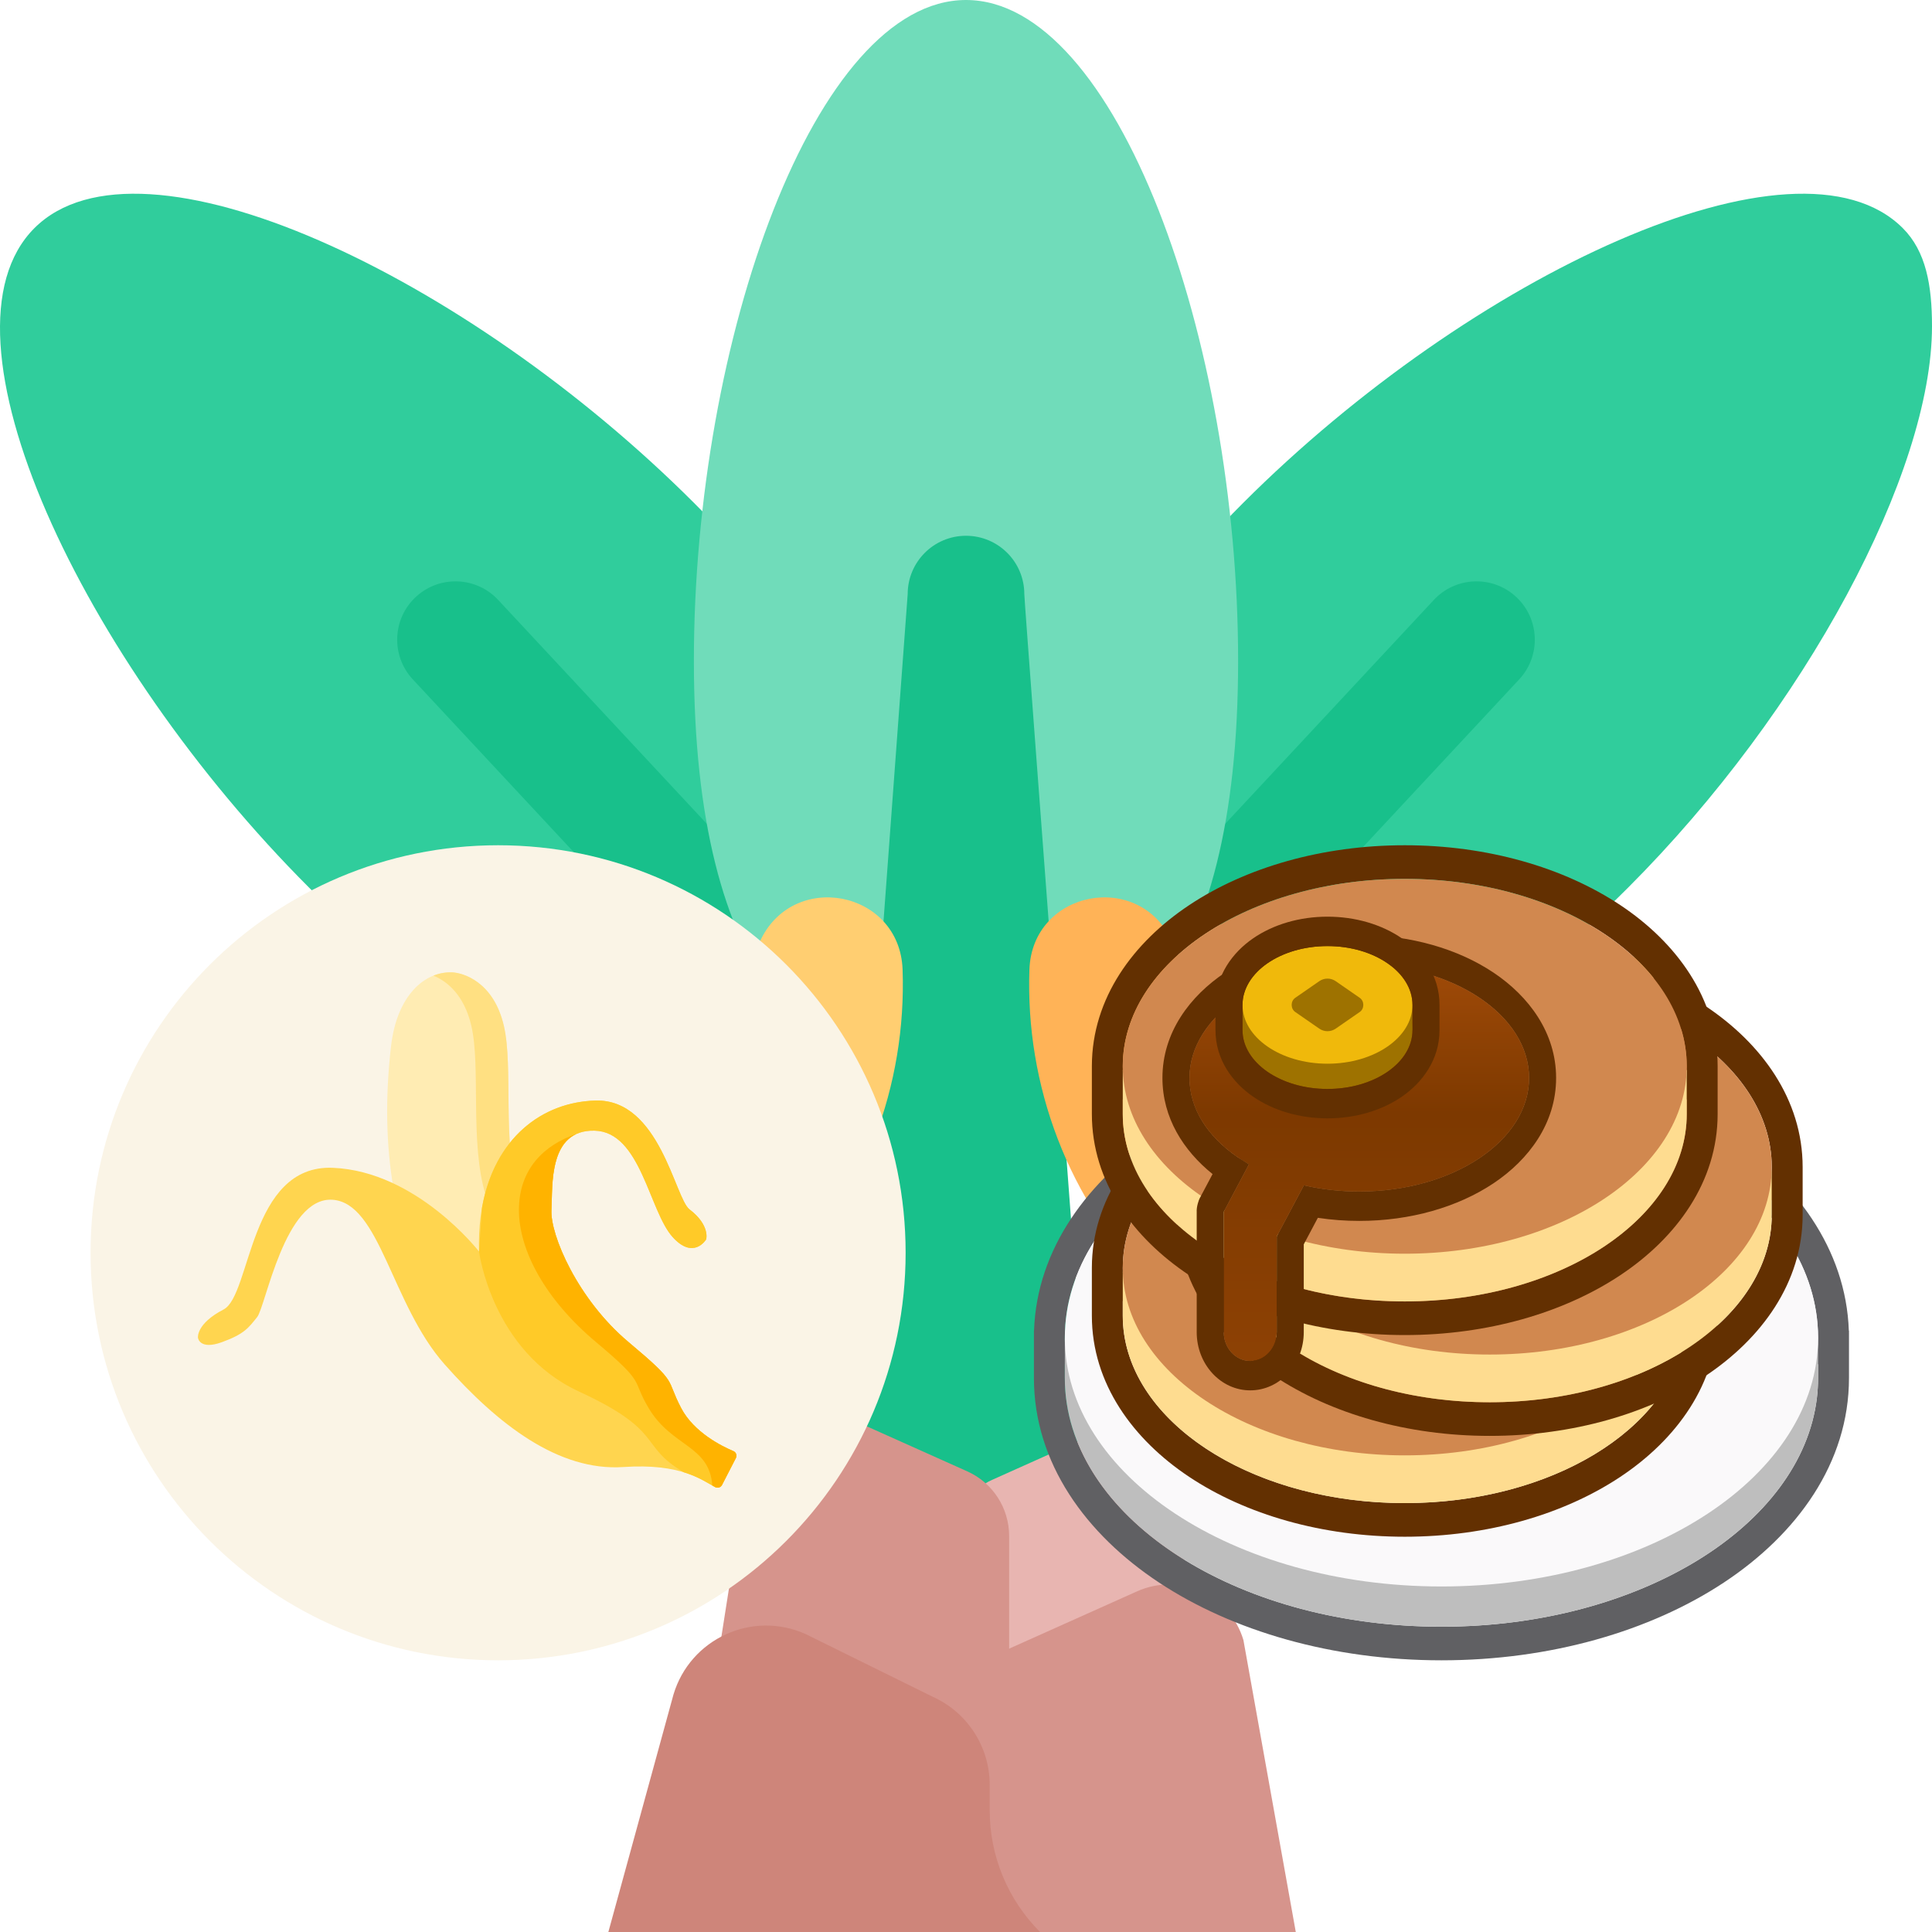
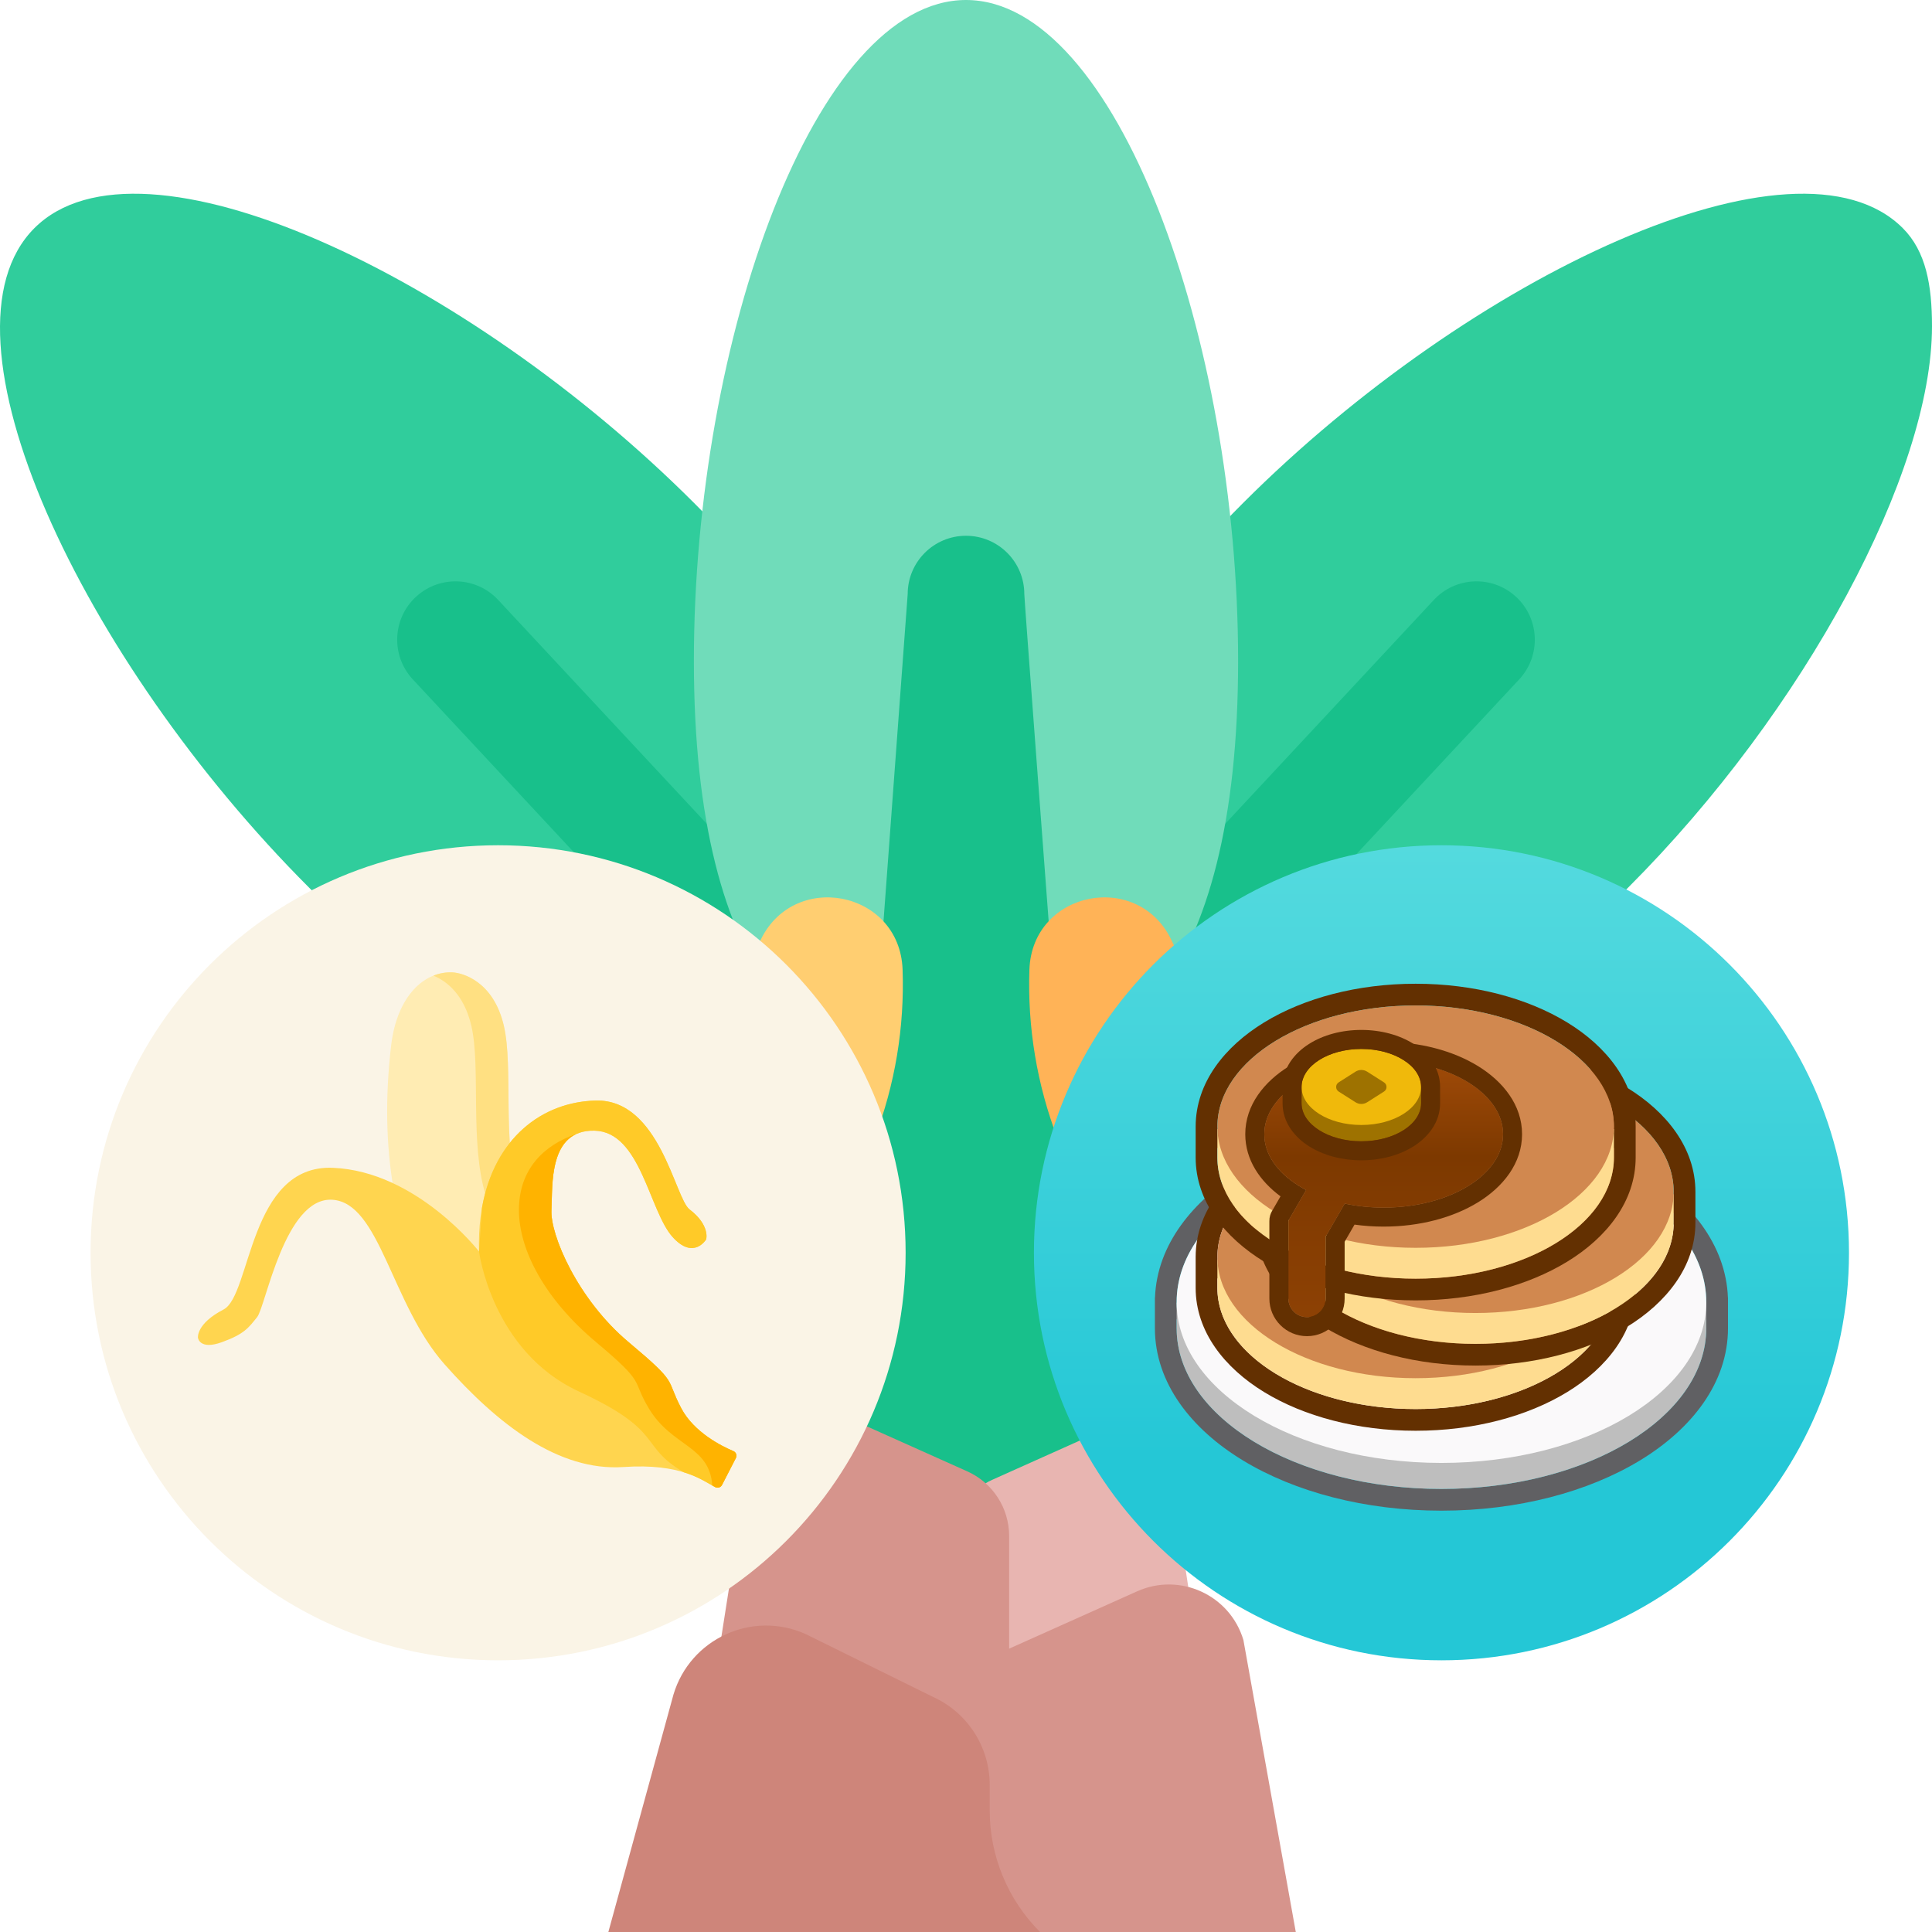
<svg xmlns="http://www.w3.org/2000/svg" width="512" height="512" viewBox="0 0 497 497" id="Capa_1" overflow="hidden" version="1.1">
  <defs id="defs982">
    <clipPath id="clip0">
      <rect x="87" y="109" width="502" height="502" id="rect1632" />
    </clipPath>
    <clipPath id="clip1">
      <rect x="154" y="180" width="331" height="331" id="rect1635" />
    </clipPath>
    <clipPath id="clip2">
      <rect x="154" y="180" width="331" height="331" id="rect1638" />
    </clipPath>
    <clipPath id="clip3">
      <rect x="154" y="180" width="331" height="331" id="rect1641" />
    </clipPath>
    <linearGradient id="A" x1="25.691" x2="25.691" y1="9.655" y2="40.261" gradientUnits="userSpaceOnUse">
      <stop stop-color="#9f4a08" id="stop1544" />
      <stop offset=".37" stop-color="#7d3900" id="stop1546" />
      <stop offset="1" stop-color="#8d4104" id="stop1548" />
+     </linearGradient>
+     <linearGradient id="paint0_linear" x1="45" y1="0" x2="45" y2="90" gradientUnits="userSpaceOnUse">
+       <stop stop-color="#54DADE" id="stop1627" />
+       <stop offset="0.762" stop-color="#24C7D6" id="stop1629" />
+     </linearGradient>
+     <linearGradient id="paint1_linear" x1="38.762" y1="24.07" x2="38.762" y2="51.895" gradientUnits="userSpaceOnUse">
+       <stop stop-color="#9F4A08" id="stop1632" />
+       <stop offset="0.37" stop-color="#7D3900" id="stop1634" />
+       <stop offset="1" stop-color="#8D4104" id="stop1636" />
    </linearGradient>
  </defs>
  <g id="g977">
    <g id="g965">
      <path d="M130.036 232.669C113.048 240.59 95.322 244.983 77.68 246.151 59.392 247.361 55.293 272.261 72.287 279.126 96.704 288.989 124.99 289.086 150.744 277.077Z" fill="#FFB357" id="path935" />
      <path d="M419.32 246.151C401.678 244.983 383.951 240.59 366.964 232.669L346.256 277.077C372.01 289.086 400.295 288.989 424.713 279.126 441.707 272.262 437.609 247.362 419.32 246.151Z" fill="#FFCE71" id="path937" />
      <path d="M178.556 129.396C237.135 187.975 234.177 229.339 206.84 256.675 179.503 284.011 138.139 286.969 79.561 228.391 20.983 169.813-18.486 86.022 8.851 58.685 36.188 31.348 119.978 70.817 178.556 129.396Z" fill="#30CD9C" id="path939" />
      <path d="M319.777 129.396C261.198 187.975 264.156 229.339 291.493 256.675 318.83 284.011 360.194 286.969 418.772 228.391 464.517 182.645 497 121.526 497 83.921 497 73.416 495.471 64.674 489.482 58.685 462.146 31.348 378.355 70.817 319.777 129.396Z" fill="#30CD9C" id="path941" />
      <g fill="#18C08B" id="g947">
        <path d="M389.92 153.458C383.794 147.882 374.306 148.328 368.731 154.456L291.727 237.095 312.964 258.332 390.919 174.648C396.494 168.521 396.047 159.034 389.92 153.458Z" id="path943" />
        <path d="M107.08 153.458C100.953 159.034 100.506 168.52 106.082 174.647L184.037 258.331 205.274 237.094 128.27 154.455C122.694 148.328 113.206 147.882 107.08 153.458Z" id="path945" />
      </g>
      <path d="M318.5 170C318.5 252.843 287.16 280 248.5 280 209.84 280 178.5 252.843 178.5 170 178.5 87.157 209.84 0 248.5 0 287.16 0 318.5 87.157 318.5 170Z" fill="#70DCBA" id="path949" />
      <path d="M263.5 152.826C263.5 144.542 256.784 137.826 248.5 137.826 240.216 137.826 233.5 144.542 233.5 152.826L213.5 423.383 283.5 423.383C283.5 417.185 263.5 155.274 263.5 152.826Z" fill="#18C08B" id="path951" />
      <g id="g963">
        <g id="g957">
          <path d="M255.183 380.704 280.763 369.244C288.98 365.563 298.56 369.953 301.137 378.58L311.177 444.156 246.372 444.156 246.372 394.305C246.373 388.432 249.823 383.106 255.183 380.704Z" fill="#E8B5B1" id="path953" />
          <path d="M248.827 378.5 217.555 364.49C207.203 359.853 194.206 365.608 192.272 378.382L180.373 454.157 259.598 454.157 259.598 395.129C259.598 387.947 255.38 381.436 248.827 378.5Z" fill="#D6948C" id="path955" />
        </g>
        <path d="M258.196 424.739 292.523 409.36C303.55 404.42 316.406 410.311 319.863 421.888L333.336 497 246.372 497 246.372 442.991C246.373 435.109 251.002 427.962 258.196 424.739Z" fill="#D6948C" id="path959" />
        <path d="M254.598 465.733 254.598 459.156C254.598 449.358 248.843 440.474 239.901 436.468L207.231 420.351C193.524 414.21 177.544 421.533 173.245 435.925L156.498 497 267.549 497C259.256 488.708 254.598 477.46 254.598 465.733Z" fill="#CE857A" id="path961" />
      </g>
    </g>
    <g fill="#FCE3A0" id="g971">
      <path d="M196.422 260.398C202.146 242.881 179.932 229.564 167.179 242.866 154.712 255.87 139.672 266.827 122.363 274.898 105.054 282.969 86.993 287.447 69.017 288.639 50.629 289.858 46.552 315.435 63.65 322.31 88.504 332.303 117.272 332.378 143.47 320.161 169.667 307.946 188.101 285.861 196.422 260.398Z" id="path967" />
      <path d="M300.578 260.398C294.854 242.881 317.068 229.564 329.821 242.866 342.288 255.87 357.328 266.827 374.637 274.898 391.946 282.969 410.007 287.447 427.983 288.639 446.371 289.858 450.448 315.435 433.35 322.31 408.496 332.303 379.728 332.378 353.53 320.161 327.333 307.946 308.899 285.861 300.578 260.398Z" id="path969" />
    </g>
    <path d="M232.189 249.448C231.478 228.911 203.654 223.655 195.366 242.458 187.368 260.604 175.937 277.603 161.071 292.469 150.297 303.243 138.402 312.213 125.762 319.38 117.131 324.274 112.49 334.041 114.374 343.783 116.757 356.109 128.597 364.161 140.964 362.003 162.56 358.235 183.249 348.011 199.932 331.329 222.462 308.799 233.211 278.959 232.189 249.448Z" fill="#FFCE71" id="path973" />
    <path d="M264.811 249.448C265.522 228.911 293.346 223.655 301.634 242.458 309.632 260.604 321.063 277.603 335.929 292.469 346.703 303.243 358.598 312.213 371.238 319.38 379.869 324.274 384.51 334.041 382.626 343.783 380.243 356.109 368.403 364.161 356.036 362.003 334.44 358.235 313.751 348.011 297.068 331.329 274.538 308.799 263.789 278.959 264.811 249.448Z" fill="#FFB357" id="path975" />
  </g>
  <g style="overflow:hidden" id="g1690" transform="matrix(0.4185067,0,0,0.4185067,22.87837,217.4375)">
    <g clip-path="url(#clip0)" transform="translate(-87,-109)" id="g1664">
      <path d="M 88,359.5 C 88,221.153 200.153,109 338.5,109 476.847,109 589,221.153 589,359.5 589,497.847 476.847,610 338.5,610 200.153,610 88,497.847 88,359.5 Z" fill="#faf4e6" fill-rule="evenodd" id="path1646" />
      <g clip-path="url(#clip1)" id="g1662">
        <g clip-path="url(#clip2)" id="g1660">
          <g clip-path="url(#clip3)" id="g1658">
            <path d="m 426.222,423.902 c -0.218,-0.108 -22.775,-12.058 -44.475,-40.151 -13.503,-17.481 -23.899,-37.553 -30.903,-59.661 -9.867,-32.162 -2.915,-78.547 -8.782,-103.996 -6.315,-27.392 -25.288,-32.678 -31.675,-32.956 -17.124,-0.746 -34.062,14.315 -37.654,45.108 -15.041,128.925 41.73,208.658 123.315,252.606 16.106,8.187 37.307,1.654 45.557,-15.385 8.331,-16.831 1.445,-37.231 -15.383,-45.565 z" fill="#ffecb3" id="path1648" />
            <path d="m 426.222,423.902 c -0.218,-0.108 -22.776,-12.058 -44.475,-40.151 -13.503,-17.481 -23.899,-37.553 -30.903,-59.661 -9.867,-32.162 -2.915,-78.547 -8.782,-103.996 -6.315,-27.392 -25.287,-32.678 -31.675,-32.956 -3.947,-0.172 -7.883,0.507 -11.65,2.014 8.185,3.338 18.9,11.659 23.346,30.942 5.867,25.449 -1.084,71.834 8.782,103.996 7.003,22.108 17.4,42.18 30.903,59.661 21.7,28.093 44.257,40.043 44.475,40.151 16.828,8.334 23.715,28.734 15.382,45.565 -4.254,8.787 -11.956,14.77 -20.625,17.391 15.254,4.767 33.178,-2.051 40.605,-17.391 8.331,-16.831 1.445,-37.231 -15.383,-45.565 z" fill="#ffe082" id="path1650" />
            <path d="m 326.782,358.739 c 0,0 -38.228,-49.356 -89.861,-51.471 -51.632,-2.116 -50.177,78.277 -67.155,87.079 -16.979,8.803 -15.746,17.343 -15.746,17.343 0,0 0.85,7.79 14.717,2.754 13.866,-5.036 16.323,-8.821 21.626,-15.367 5.304,-6.547 16.99,-74.047 46.265,-72.172 29.276,1.874 36.173,64.115 68.997,101.181 32.823,37.067 70.12,65.794 109.914,63.107 35.491,-2.397 48.133,7.996 56.414,12.34 1.523,0.799 3.403,0.208 4.19,-1.322 l 8.513,-16.551 c 0.823,-1.6 0.117,-3.561 -1.541,-4.259 -7.033,-2.963 -24.172,-11.433 -32.024,-26.312 -10.014,-18.974 -0.989,-14.359 -32.361,-40.648 -31.373,-26.289 -48.256,-66.016 -47.443,-81.219 0.814,-15.203 -2.001,-49.387 26.463,-48.787 28.465,0.6 33.495,49.28 48.047,65.409 12.903,14.301 20.595,1.437 20.595,1.437 0,0 2.614,-8.672 -10.223,-18.449 -8.972,-6.833 -18.313,-67.877 -57.661,-66.899 -39.349,0.978 -73.519,32.56 -71.726,92.806 z" fill="#ffd54f" id="path1652" />
            <path d="m 483.115,481.4 c -7.033,-2.963 -24.172,-11.432 -32.024,-26.311 -10.014,-18.974 -0.989,-14.359 -32.361,-40.649 -31.373,-26.289 -48.256,-66.016 -47.443,-81.219 0.814,-15.202 -2.001,-49.387 26.463,-48.787 28.465,0.6 33.495,49.281 48.048,65.41 12.902,14.3 20.595,1.437 20.595,1.437 0,0 2.614,-8.673 -10.224,-18.45 -8.972,-6.833 -18.313,-67.876 -57.661,-66.898 -32.989,0.82 -62.334,23.157 -69.902,65.857 -1.135,16.185 -1.824,26.95 -1.824,26.95 0,0 7.885,61.274 61.353,86.001 53.469,24.726 36.228,32.917 64.472,49.668 0.005,0.003 0.009,0.005 0.013,0.007 9.428,2.89 14.984,6.836 19.333,9.117 1.523,0.799 3.403,0.208 4.19,-1.322 l 8.513,-16.551 c 0.822,-1.6 0.117,-3.562 -1.541,-4.26 z" fill="#ffca28" id="path1654" />
            <path d="m 483.115,481.4 c -7.033,-2.963 -24.173,-11.432 -32.025,-26.311 -10.014,-18.974 -0.989,-14.359 -32.361,-40.649 -31.373,-26.289 -48.256,-66.016 -47.443,-81.219 0.688,-12.863 -1.219,-39.316 15.423,-46.788 -19.836,6.672 -35.403,21.53 -35.403,46.788 0,24.677 16.071,54.93 47.443,81.219 31.372,26.29 21.35,22.234 32.361,40.649 14.288,23.893 37.246,22.605 39.076,47.473 0.613,0.347 1.2,0.674 1.767,0.97 1.523,0.8 3.403,0.209 4.19,-1.322 l 8.513,-16.551 c 0.822,-1.599 0.117,-3.561 -1.541,-4.259 z" fill="#ffb300" id="path1656" />
          </g>
        </g>
      </g>
    </g>
  </g>
  <style id="style1500">.B{fill-rule:evenodd}.C{fill:#633001}.D{fill:#fedc90}.E{fill:#d1884f}</style>
-   <g style="fill:none" id="g1585" transform="matrix(3.276123,0,0,3.276123,265.9727,217.4375)">
-     <path fill="#606063" d="m 2.438,38.115 -0.012,0.556 c 0,0.704 0.056,1.398 0.166,2.083 H 2.426 v 1.077 a 13.12,13.12 0 0 0 0.093,1.562 C 3.725,53.45 16.463,61.36 32,61.36 c 15.537,0 28.275,-7.912 29.48,-17.967 a 13.11,13.11 0 0 0 0.093,-1.562 v -1.077 h -0.166 a 13.13,13.13 0 0 0 0.166,-2.083 13.2,13.2 0 0 0 -0.012,-0.556 C 61.116,27.587 48.05,19.143 32,19.143 15.95,19.143 2.884,27.587 2.438,38.115 Z m -2.43,0 c 0.22,-6.424 4.233,-11.82 9.82,-15.51 5.79,-3.824 13.635,-6.103 22.17,-6.103 8.535,0 16.38,2.28 22.17,6.103 5.586,3.69 9.6,9.085 9.82,15.51 H 64 v 3.716 c 0,6.67 -4.082,12.27 -9.83,16.065 C 48.38,61.72 40.536,64 32,64 23.464,64 15.62,61.72 9.83,57.897 4.082,54.102 0,48.5 0,41.832 v -3.716 h 0.01 z" class="B" id="path1502" />
-     <path fill="#bebebe" d="m 61.574,41.832 c 0,10.786 -13.24,19.53 -29.574,19.53 -16.334,0 -29.573,-8.744 -29.573,-19.53 V 38.74 h 59.147 z" id="path1504" />
-     <path fill="#faf9fa" d="m 61.574,38.672 c 0,10.786 -13.24,19.53 -29.574,19.53 -16.334,0 -29.573,-8.744 -29.573,-19.53 0,-10.786 13.24,-19.529 29.573,-19.529 16.333,0 29.574,8.743 29.574,19.53 z" id="path1506" />
-     <path d="m 6.977,33.155 v 0.037 a 10.01,10.01 0 0 0 0.345,2.602 H 6.977 v 1.144 c 0,0.505 0.038,1.004 0.113,1.495 1.127,7.426 10.56,13.22 22.03,13.22 11.47,0 20.902,-5.796 22.03,-13.22 a 9.95,9.95 0 0 0 0.113,-1.495 v -1.144 h -0.345 a 10.02,10.02 0 0 0 0.345,-2.53 v -0.073 -0.037 c -0.03,-8.11 -9.932,-14.68 -22.142,-14.68 -12.21,0 -22.112,6.57 -22.142,14.68 z m -2.427,0 v 0 3.783 c 0,5.33 3.24,9.73 7.646,12.66 4.447,2.956 10.436,4.698 16.922,4.698 6.486,0 12.475,-1.742 16.922,-4.698 4.405,-2.928 7.646,-7.327 7.646,-12.66 v -3.746 c 0,-5.33 -3.24,-9.73 -7.646,-12.658 -4.447,-2.956 -10.436,-4.698 -16.922,-4.698 -6.486,0 -12.475,1.742 -16.922,4.698 -4.395,2.92 -7.632,7.307 -7.646,12.622 z" class="B C" id="path1508" />
-     <path d="m 51.26,36.938 c 0,8.128 -9.913,14.717 -22.142,14.717 -12.229,0 -22.142,-6.589 -22.142,-14.717 V 33.485 H 51.26 Z" class="D" id="path1510" />
-     <path d="m 51.26,33.19 c 0,8.128 -9.913,14.717 -22.142,14.717 -12.229,0 -22.142,-6.587 -22.142,-14.717 0,-8.13 9.924,-14.716 22.142,-14.716 12.218,0 22.142,6.589 22.142,14.716 z" class="E" id="path1512" />
-     <path d="m 13.65,25.237 v 0.037 a 10.01,10.01 0 0 0 0.345,2.602 H 13.65 v 1.144 c 0,0.505 0.038,1.004 0.113,1.495 1.127,7.426 10.56,13.222 22.03,13.222 11.47,0 20.902,-5.796 22.03,-13.222 a 9.96,9.96 0 0 0 0.113,-1.495 v -1.144 h -0.345 c 0.22,-0.822 0.34,-1.667 0.345,-2.53 v -0.073 -0.037 c -0.03,-8.11 -9.932,-14.68 -22.142,-14.68 -12.21,0 -22.112,6.57 -22.142,14.68 z m -2.426,0 v 0 3.783 c 0,5.33 3.24,9.73 7.647,12.66 4.447,2.956 10.436,4.698 16.922,4.698 6.486,0 12.475,-1.742 16.922,-4.698 4.405,-2.928 7.646,-7.327 7.646,-12.66 v -3.746 c 0,-5.33 -3.24,-9.73 -7.646,-12.66 C 48.268,9.658 42.279,7.916 35.793,7.916 c -6.486,0 -12.477,1.744 -16.923,4.699 -4.395,2.92 -7.632,7.307 -7.646,12.622 z" class="B C" id="path1514" />
-     <path d="m 57.933,29.02 c 0,8.128 -9.913,14.717 -22.142,14.717 -12.229,0 -22.141,-6.589 -22.141,-14.717 v -3.453 h 44.284 v 3.453 z" class="D" id="path1516" />
-     <path d="m 57.933,25.274 c 0,8.128 -9.913,14.717 -22.142,14.717 -12.229,0 -22.141,-6.589 -22.141,-14.717 0,-8.128 9.913,-14.717 22.142,-14.717 12.229,0 22.142,6.59 22.142,14.717 z" class="E" id="path1518" />
-     <path d="m 6.977,17.32 v 0.037 a 10.01,10.01 0 0 0 0.345,2.602 H 6.977 v 1.144 c 0,0.505 0.038,1.004 0.113,1.495 1.127,7.426 10.56,13.22 22.03,13.22 11.47,0 20.902,-5.796 22.03,-13.22 a 9.95,9.95 0 0 0 0.113,-1.495 V 19.96 h -0.345 a 10.02,10.02 0 0 0 0.345,-2.53 V 17.357 17.32 C 51.23,9.208 41.33,2.64 29.12,2.64 16.91,2.64 7.006,9.208 6.977,17.32 Z m -2.427,0 v 0 3.783 c 0,5.33 3.24,9.73 7.646,12.66 4.447,2.956 10.436,4.698 16.922,4.698 6.486,0 12.475,-1.742 16.922,-4.698 4.405,-2.928 7.646,-7.327 7.646,-12.66 v -3.746 c 0,-5.33 -3.24,-9.73 -7.646,-12.66 C 41.594,1.742 35.605,0 29.12,0 22.635,0 16.643,1.742 12.197,4.698 7.802,7.62 4.565,12.005 4.55,17.32 Z" class="B C" id="path1520" />
-     <path d="M 51.26,21.103 C 51.26,29.231 41.347,35.82 29.118,35.82 16.889,35.82 6.976,29.23 6.976,21.103 V 17.65 H 51.26 Z" class="D" id="path1522" />
-     <path d="m 51.26,17.356 c 0,8.128 -9.913,14.717 -22.142,14.717 C 16.889,32.073 6.976,25.484 6.976,17.356 6.976,9.228 16.9,2.64 29.118,2.64 41.336,2.64 51.26,9.228 51.26,17.356 Z" class="E" id="path1524" />
-     <g class="B" id="g1530">
-       <path fill="url(#A)" d="m 12.214,18.272 c 0,2.714 1.813,5.144 4.673,6.78 l -1.982,3.733 v 9.448 c 0,1.25 0.93,2.262 2.08,2.262 1.15,0 2.08,-1.013 2.08,-2.262 V 30.72 l 2.132,-4.016 c 1.363,0.314 2.827,0.485 4.35,0.485 7.364,0 13.333,-3.992 13.333,-8.916 0,-4.924 -5.98,-8.917 -13.333,-8.917 -7.353,0 -13.333,3.992 -13.333,8.916 z" id="path1526" style="fill:url(#A)" />
-       <path d="m 16.887,25.05 -0.91,-0.572 c -2.33,-1.605 -3.762,-3.794 -3.762,-6.207 0,-4.924 5.97,-8.916 13.333,-8.916 7.363,0 13.333,3.992 13.333,8.916 0,4.924 -5.97,8.916 -13.333,8.916 a 19.39,19.39 0 0 1 -4.35,-0.485 l -2.132,4.016 v 7.514 c 0,1.25 -0.93,2.262 -2.08,2.262 -1.15,0 -2.08,-1.013 -2.08,-2.262 v -9.448 l 1.982,-3.733 z m -4.105,3.773 v 9.408 c 0,2.525 1.882,4.572 4.203,4.572 2.321,0 4.203,-2.047 4.203,-4.57 v -6.895 l 1.106,-2.083 a 21.73,21.73 0 0 0 3.253,0.242 c 4,0 7.74,-1.082 10.54,-2.953 2.764,-1.848 4.916,-4.708 4.916,-8.272 0,-3.564 -2.153,-6.422 -4.916,-8.272 -2.798,-1.87 -6.53,-2.953 -10.54,-2.953 -4.01,0 -7.742,1.083 -10.54,2.953 -2.764,1.848 -4.916,4.708 -4.916,8.27 0,3.128 1.647,5.704 3.936,7.55 l -0.945,1.78 c -0.1,0.164 -0.162,0.34 -0.213,0.53 -0.062,0.228 -0.1,0.462 -0.086,0.694 z" class="C" id="path1528" />
-     </g>
-     <g fill="#9e7200" id="g1536">
-       <path d="m 16.38,14.516 c 0,2.55 2.988,4.62 6.673,4.62 3.685,0 6.673,-2.068 6.673,-4.62 0,-2.552 -2.988,-4.62 -6.673,-4.62 -3.685,0 -6.673,2.068 -6.673,4.62 z" id="path1532" />
-       <path d="m 16.38,12.536 h 13.346 v 1.98 H 16.38 Z" id="path1534" />
-     </g>
-     <path fill="#f0b90b" d="m 16.38,12.536 c 0,2.55 2.988,4.618 6.673,4.618 3.685,0 6.673,-2.068 6.673,-4.618 0,-2.55 -2.988,-4.62 -6.673,-4.62 -3.685,0 -6.673,2.068 -6.673,4.62 z" id="path1538" />
-     <path fill="#9e7200" d="m 20.52,11.98 1.88,-1.302 a 1.13,1.13 0 0 1 1.303,0 l 1.88,1.302 c 0.375,0.26 0.375,0.854 0,1.113 l -1.88,1.302 a 1.13,1.13 0 0 1 -1.303,0 l -1.88,-1.302 c -0.375,-0.26 -0.375,-0.854 0,-1.113 z" id="path1540" />
-     <path d="m 17.194,7.322 c 1.597,-1.106 3.674,-1.714 5.858,-1.714 2.184,0 4.26,0.608 5.858,1.714 1.572,1.088 2.938,2.875 2.938,5.214 v 1.98 c 0,2.34 -1.366,4.126 -2.938,5.214 -1.597,1.105 -3.674,1.714 -5.858,1.714 -2.184,0 -4.26,-0.608 -5.858,-1.714 -1.572,-1.088 -2.938,-2.875 -2.938,-5.214 v -1.98 c 0,-2.34 1.366,-4.126 2.938,-5.214 z m 5.858,0.596 c -3.685,0 -6.673,2.068 -6.673,4.62 v 1.98 c 0,2.55 2.988,4.62 6.673,4.62 3.685,0 6.673,-2.068 6.673,-4.62 v -1.98 c 0,-2.55 -2.988,-4.62 -6.673,-4.62 z" class="B C" id="path1542" />
+   <g id="g1674" transform="matrix(2.329687,0,0,2.329687,265.9727,217.4375)">
+     <circle cx="45" cy="45" r="45" fill="url(#paint0_linear)" id="circle1587" style="fill:url(#paint0_linear)" />
+     <path fill-rule="evenodd" clip-rule="evenodd" d="m 15.77,49.944 c -0.008,0.168 -0.012,0.337 -0.012,0.506 0,0.64 0.056,1.271 0.164,1.893 h -0.164 v 0.979 c 0,0.478 0.031,0.952 0.092,1.42 1.192,9.142 13.787,16.334 29.149,16.334 15.362,0 27.958,-7.193 29.149,-16.334 0.061,-0.468 0.092,-0.942 0.092,-1.42 V 52.343 H 74.077 c 0.109,-0.622 0.164,-1.254 0.164,-1.893 0,-0.169 -0.004,-0.338 -0.012,-0.506 C 73.789,40.373 60.871,32.696 45,32.696 c -15.871,0 -28.789,7.677 -29.23,17.248 z m -2.401,0 c 0.217,-5.84 4.186,-10.746 9.709,-14.099 5.726,-3.476 13.482,-5.549 21.922,-5.549 8.44,0 16.196,2.072 21.922,5.549 5.523,3.354 9.492,8.259 9.709,14.099 h 0.009 v 3.379 c 0,6.062 -4.037,11.155 -9.719,14.605 -5.726,3.476 -13.482,5.549 -21.922,5.549 -8.44,0 -16.196,-2.072 -21.922,-5.549 -5.682,-3.45 -9.719,-8.543 -9.719,-14.605 v -3.379 z" fill="#606063" id="path1589" />
+     <path d="m 74.241,53.323 c 0,9.805 -13.092,17.754 -29.241,17.754 -16.15,0 -29.241,-7.949 -29.241,-17.754 v -2.811 h 58.483 z" fill="#bebebe" id="path1591" />
+     <path d="m 74.241,50.45 c 0,9.806 -13.092,17.754 -29.241,17.754 -16.15,0 -29.241,-7.949 -29.241,-17.754 0,-9.806 13.092,-17.754 29.241,-17.754 16.149,0 29.241,7.949 29.241,17.754 z" fill="#faf9fa" id="path1593" />
+     <path fill-rule="evenodd" clip-rule="evenodd" d="m 20.258,45.434 c -10e-5,0.011 -10e-5,0.022 -10e-5,0.033 0,0.807 0.117,1.598 0.341,2.366 h -0.342 v 1.04 c 0,0.459 0.038,0.912 0.112,1.36 1.115,6.751 10.441,12.02 21.782,12.02 11.34,0 20.667,-5.269 21.782,-12.02 0.074,-0.447 0.112,-0.901 0.112,-1.36 v -1.04 h -0.341 c 0.218,-0.747 0.335,-1.516 0.341,-2.3 2e-4,-0.022 3e-4,-0.044 3e-4,-0.066 0,-0.011 -1e-4,-0.022 -1e-4,-0.033 -0.029,-7.374 -9.82,-13.346 -21.893,-13.346 -12.073,0 -21.864,5.972 -21.893,13.346 z m -2.399,0 h -3e-4 v 3.439 c 0,4.847 3.205,8.846 7.561,11.508 4.397,2.687 10.318,4.271 16.732,4.271 6.414,0 12.335,-1.584 16.732,-4.271 4.356,-2.662 7.561,-6.661 7.561,-11.508 v -3.331 c 2e-4,-0.025 3e-4,-0.05 3e-4,-0.075 0,-4.847 -3.205,-8.846 -7.561,-11.508 -4.397,-2.687 -10.319,-4.271 -16.732,-4.271 -6.414,0 -12.335,1.584 -16.732,4.271 -4.346,2.656 -7.546,6.643 -7.561,11.475 z" fill="#633001" id="path1595" />
+     <path d="m 64.044,48.874 c 0,7.389 -9.802,13.38 -21.893,13.38 -12.091,0 -21.893,-5.99 -21.893,-13.38 v -3.139 h 43.787 z" fill="#fedc90" id="path1597" />
+     <path d="m 64.044,45.468 c 0,7.389 -9.802,13.38 -21.893,13.38 -12.091,0 -21.893,-5.99 -21.893,-13.38 0,-7.389 9.802,-13.38 21.893,-13.38 12.091,0 21.893,5.99 21.893,13.38 z" fill="#d1884f" id="path1599" />
+     <path fill-rule="evenodd" clip-rule="evenodd" d="m 26.856,38.236 c -10e-5,0.011 -10e-5,0.022 -10e-5,0.033 0,0.807 0.117,1.598 0.341,2.366 h -0.342 v 1.04 c 0,0.459 0.038,0.912 0.112,1.36 1.115,6.751 10.441,12.02 21.782,12.02 11.34,0 20.667,-5.269 21.782,-12.02 0.074,-0.447 0.112,-0.901 0.112,-1.36 v -1.04 h -0.341 c 0.218,-0.747 0.335,-1.516 0.341,-2.3 2e-4,-0.022 3e-4,-0.044 3e-4,-0.066 0,-0.011 -10e-5,-0.022 -10e-5,-0.033 -0.029,-7.374 -9.82,-13.346 -21.893,-13.346 -12.073,0 -21.864,5.972 -21.893,13.346 z m -2.399,0 h -3e-4 v 3.439 c 0,4.847 3.205,8.846 7.561,11.508 4.397,2.687 10.318,4.271 16.732,4.271 6.414,0 12.335,-1.584 16.732,-4.271 4.356,-2.662 7.561,-6.661 7.561,-11.508 v -3.331 c 2e-4,-0.025 3e-4,-0.05 3e-4,-0.075 0,-4.847 -3.205,-8.846 -7.561,-11.508 -4.397,-2.687 -10.319,-4.271 -16.732,-4.271 -6.414,0 -12.335,1.584 -16.732,4.271 -4.346,2.656 -7.546,6.643 -7.561,11.475 z" fill="#633001" id="path1601" />
+     <path d="m 70.642,41.676 c 0,7.389 -9.802,13.38 -21.893,13.38 -12.091,0 -21.893,-5.99 -21.893,-13.38 v -3.139 h 43.787 z" fill="#fedc90" id="path1603" />
+     <path d="m 70.642,38.27 c 0,7.389 -9.802,13.38 -21.893,13.38 -12.091,0 -21.893,-5.99 -21.893,-13.38 0,-7.389 9.802,-13.38 21.893,-13.38 12.091,0 21.893,5.99 21.893,13.38 z" fill="#d1884f" id="path1605" />
+     <path fill-rule="evenodd" clip-rule="evenodd" d="m 20.258,31.038 c -10e-5,0.011 -10e-5,0.022 -10e-5,0.033 0,0.807 0.117,1.598 0.341,2.366 h -0.342 v 1.04 c 0,0.459 0.038,0.912 0.112,1.36 1.115,6.751 10.441,12.02 21.782,12.02 11.34,0 20.667,-5.269 21.782,-12.02 0.074,-0.447 0.112,-0.901 0.112,-1.36 v -1.04 h -0.341 c 0.218,-0.747 0.335,-1.516 0.341,-2.3 2e-4,-0.022 3e-4,-0.044 3e-4,-0.066 0,-0.011 -1e-4,-0.022 -1e-4,-0.033 -0.029,-7.374 -9.82,-13.346 -21.893,-13.346 -12.073,0 -21.864,5.972 -21.893,13.346 z m -2.399,0 h -3e-4 v 3.439 c 0,4.847 3.205,8.846 7.561,11.508 4.397,2.687 10.318,4.271 16.732,4.271 6.414,0 12.335,-1.584 16.732,-4.271 4.356,-2.662 7.561,-6.661 7.561,-11.508 v -3.331 c 2e-4,-0.025 3e-4,-0.05 3e-4,-0.075 0,-4.847 -3.205,-8.846 -7.561,-11.508 -4.397,-2.687 -10.319,-4.271 -16.732,-4.271 -6.414,0 -12.335,1.584 -16.732,4.271 -4.346,2.656 -7.546,6.643 -7.561,11.475 z" fill="#633001" id="path1607" />
+     <path d="m 64.044,34.478 c 0,7.389 -9.802,13.38 -21.893,13.38 -12.091,0 -21.893,-5.99 -21.893,-13.38 v -3.139 h 43.787 z" fill="#fedc90" id="path1609" />
+     <path d="m 64.044,31.072 c 0,7.389 -9.802,13.38 -21.893,13.38 -12.091,0 -21.893,-5.99 -21.893,-13.38 0,-7.389 9.802,-13.38 21.893,-13.38 12.091,0 21.893,5.99 21.893,13.38 z" fill="#d1884f" id="path1611" />
+     <path fill-rule="evenodd" clip-rule="evenodd" d="m 25.436,31.904 c 0,2.467 1.793,4.676 4.621,6.163 l -1.959,3.394 4e-4,3e-4 h -4e-4 v 8.589 c 0,1.136 0.921,2.057 2.057,2.057 1.136,0 2.057,-0.921 2.057,-2.057 V 43.22 l 2.108,-3.651 c 1.348,0.286 2.795,0.441 4.301,0.441 7.281,0 13.183,-3.629 13.183,-8.105 0,-4.476 -5.902,-8.105 -13.183,-8.105 -7.281,0 -13.183,3.629 -13.183,8.105 z" fill="url(#paint1_linear)" id="path1613" style="fill:url(#paint1_linear)" />
+     <path fill-rule="evenodd" clip-rule="evenodd" d="m 30.057,38.068 c -0.313,-0.165 -0.614,-0.338 -0.901,-0.52 -2.303,-1.459 -3.72,-3.449 -3.72,-5.643 0,-4.476 5.902,-8.105 13.183,-8.105 7.281,0 13.183,3.629 13.183,8.105 0,4.476 -5.902,8.105 -13.183,8.105 -1.506,0 -2.953,-0.155 -4.301,-0.441 L 32.211,43.22 v 6.831 c 0,1.136 -0.921,2.057 -2.057,2.057 -1.136,0 -2.057,-0.921 -2.057,-2.057 v -8.589 z m -4.059,3.43 v 8.553 c 0,2.295 1.861,4.156 4.156,4.156 2.295,0 4.156,-1.861 4.156,-4.156 v -6.268 l 1.093,-1.894 c 1.038,0.145 2.115,0.221 3.216,0.221 3.965,0 7.654,-0.984 10.421,-2.685 2.733,-1.68 4.861,-4.28 4.861,-7.52 0,-3.24 -2.128,-5.84 -4.861,-7.52 -2.767,-1.701 -6.457,-2.685 -10.421,-2.685 -3.965,0 -7.654,0.984 -10.421,2.685 -2.733,1.68 -4.861,4.28 -4.861,7.52 0,2.844 1.629,5.185 3.892,6.863 l -0.935,1.619 c -0.089,0.149 -0.16,0.31 -0.21,0.48 -0.061,0.207 -0.089,0.42 -0.085,0.631 z" fill="#633001" id="path1615" />
+     <path d="m 29.554,28.489 c 0,2.319 2.954,4.199 6.598,4.199 3.644,0 6.598,-1.88 6.598,-4.199 0,-2.319 -2.954,-4.199 -6.598,-4.199 -3.644,0 -6.598,1.88 -6.598,4.199 z" fill="#9e7200" id="path1617" />
+     <path d="m 29.555,26.69 h 13.196 v 1.8 H 29.555 Z" fill="#9e7200" id="path1619" />
+     <path d="m 29.554,26.69 c 0,2.319 2.954,4.199 6.598,4.199 3.644,0 6.598,-1.88 6.598,-4.199 0,-2.319 -2.954,-4.199 -6.598,-4.199 -3.644,0 -6.598,1.88 -6.598,4.199 z" fill="#f0b90b" id="path1621" />
+     <path d="m 33.649,26.184 1.86,-1.183 c 0.393,-0.25 0.895,-0.25 1.288,0 l 1.86,1.183 c 0.37,0.236 0.37,0.776 0,1.012 l -1.86,1.183 c -0.393,0.25 -0.895,0.25 -1.288,0 l -1.86,-1.183 c -0.37,-0.236 -0.37,-0.776 0,-1.012 z" fill="#9e7200" id="path1623" />
+     <path fill-rule="evenodd" clip-rule="evenodd" d="m 30.36,21.95 c 1.579,-1.005 3.633,-1.558 5.793,-1.558 2.16,0 4.213,0.553 5.793,1.558 1.554,0.989 2.905,2.614 2.905,4.74 v 1.8 c 0,2.126 -1.35,3.751 -2.905,4.74 -1.579,1.005 -3.633,1.558 -5.793,1.558 -2.16,0 -4.213,-0.553 -5.793,-1.558 -1.554,-0.989 -2.905,-2.614 -2.905,-4.74 v -1.8 c 0,-2.126 1.35,-3.751 2.905,-4.74 z m 5.793,0.541 c -3.644,0 -6.598,1.88 -6.598,4.199 v 1.8 c 0,2.319 2.954,4.199 6.598,4.199 3.644,0 6.598,-1.88 6.598,-4.199 v -1.8 c 0,-2.319 -2.954,-4.199 -6.598,-4.199 z" fill="#633001" id="path1625" />
  </g>
</svg>
